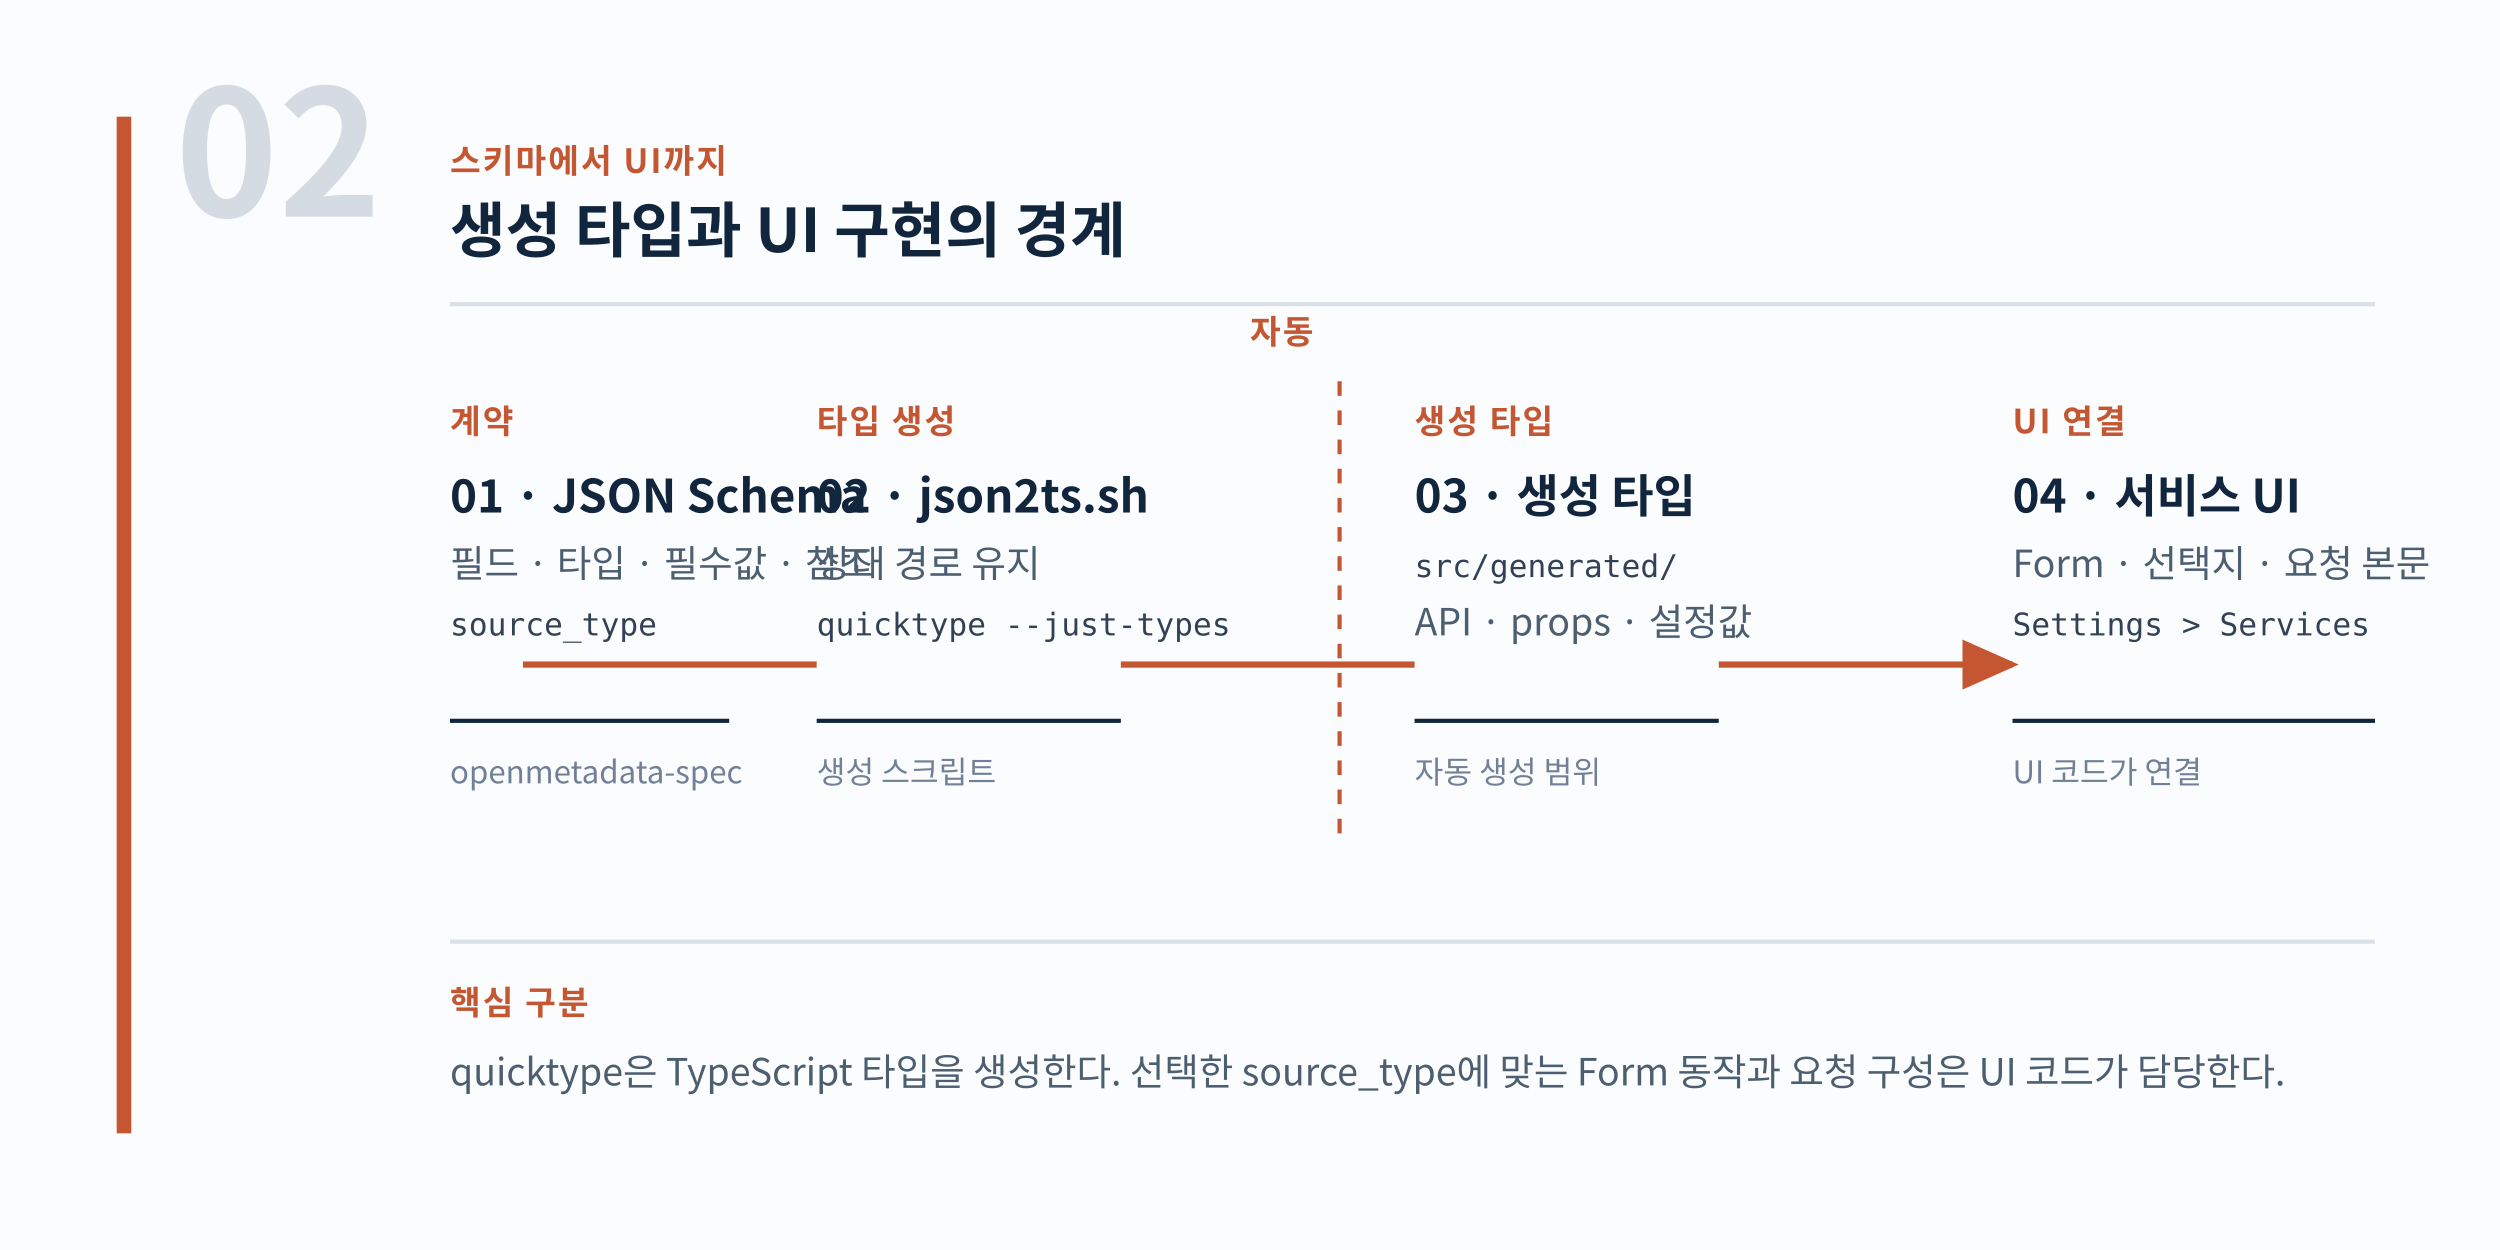
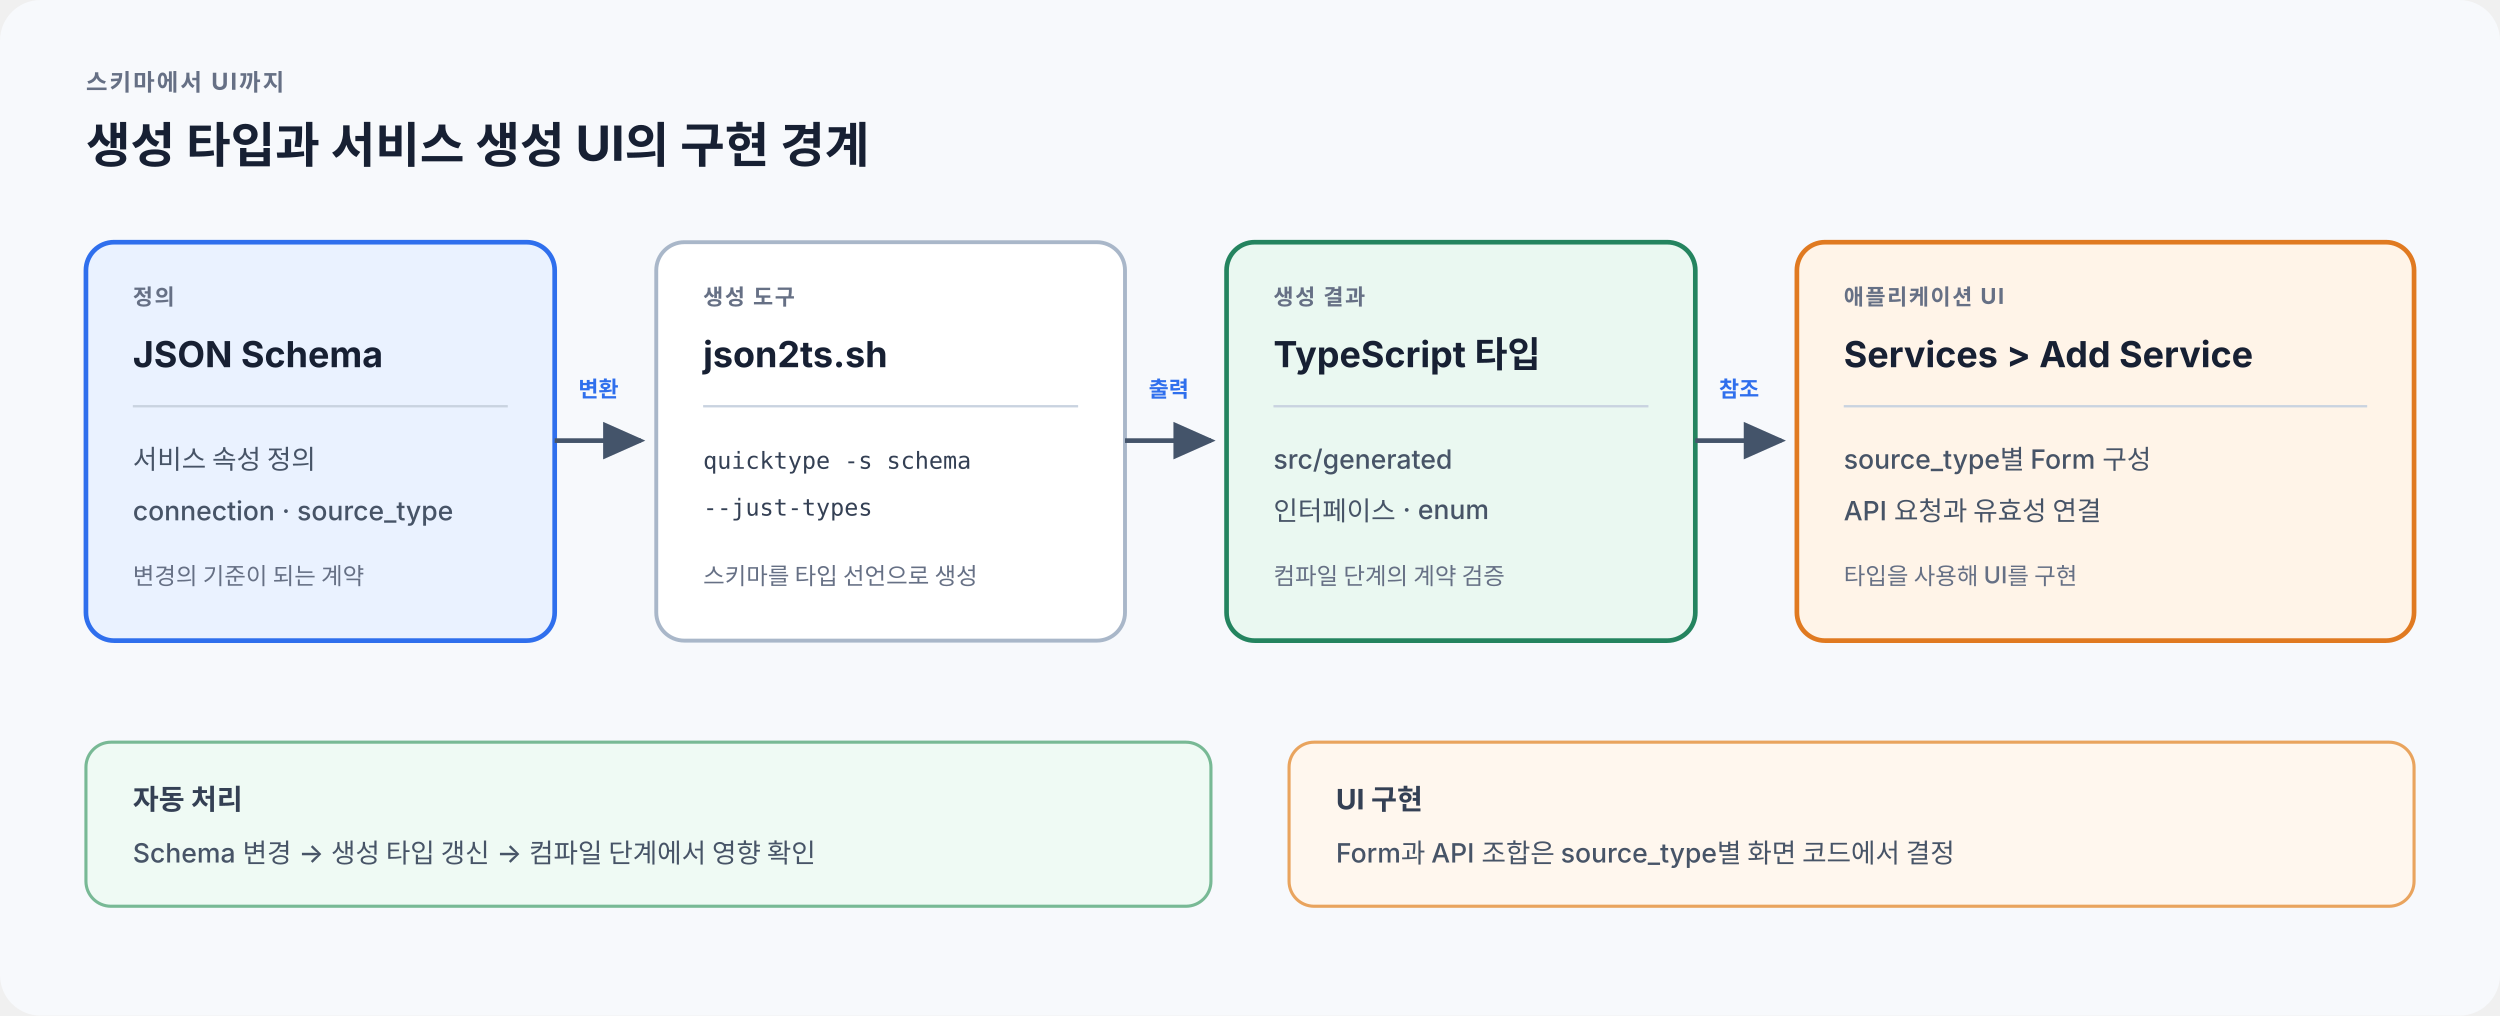
- <svg xmlns="http://www.w3.org/2000/svg" width="1200" height="600" viewBox="0 0 1200 600" role="img" aria-label="JSON Schema에서 생성 타입과 서비스 설정 UI까지의 경계와 흐름">
+ <svg xmlns="http://www.w3.org/2000/svg" width="1600" height="650" viewBox="0 0 1600 650" role="img" aria-labelledby="title desc">
  <defs>
    <marker id="arrow" markerWidth="10" markerHeight="10" refX="8" refY="4" orient="auto">
-       <path d="M0,0 L0,8 L9,4 z" fill="#c45732" />
+       <path d="M0 0 L0 8 L9 4 Z" fill="#44546A" />
    </marker>
    <style>
-       .n{font-family:'Apple SD Gothic Neo','Noto Sans CJK KR',Arial,sans-serif;fill:#d5dbe3;font-size:84px;font-weight:700}
-       .k{font-family:'Apple SD Gothic Neo','Noto Sans CJK KR',Arial,sans-serif;fill:#c45732;font-size:16px;font-weight:700;letter-spacing:1px}
-       .t{font-family:'Apple SD Gothic Neo','Noto Sans CJK KR',Arial,sans-serif;fill:#11253d;font-size:29px;font-weight:700}
-       .h{font-family:'Apple SD Gothic Neo','Noto Sans CJK KR',Arial,sans-serif;fill:#11253d;font-size:22px;font-weight:700}
-       .b{font-family:'Apple SD Gothic Neo','Noto Sans CJK KR',Arial,sans-serif;fill:#4c5e70;font-size:18px}
-       .m{font-family:Menlo,Consolas,monospace;fill:#334155;font-size:15px}
-       .s{font-family:'Apple SD Gothic Neo','Noto Sans CJK KR',Arial,sans-serif;fill:#718096;font-size:15px}
+       .bg{fill:#F7F9FC}.card{fill:#FFF;stroke:#A9B7C9;stroke-width:2.5}.schema{fill:#EAF2FF;stroke:#2F6FED;stroke-width:3}.generated{fill:#EAF8F1;stroke:#24845F;stroke-width:3}.ui{fill:#FFF4E8;stroke:#E07A21;stroke-width:3}.auto{fill:#EFFAF4;stroke:#78B995;stroke-width:2}.manual{fill:#FFF7EE;stroke:#E9A45E;stroke-width:2}.line{stroke:#44546A;stroke-width:3;fill:none}.rule{stroke:#C9D3E0;stroke-width:1.5}.tag{font:700 15px -apple-system,BlinkMacSystemFont,"Segoe UI","Noto Sans KR",sans-serif;letter-spacing:1.3px;fill:#667085}.title{font:700 31px -apple-system,BlinkMacSystemFont,"Segoe UI","Noto Sans KR",sans-serif;fill:#172033}.step{font:700 14px -apple-system,BlinkMacSystemFont,"Segoe UI","Noto Sans KR",sans-serif;letter-spacing:1px;fill:#667085}.name{font:700 23px -apple-system,BlinkMacSystemFont,"Segoe UI","Noto Sans KR",sans-serif;fill:#172033}.body{font:500 17px -apple-system,BlinkMacSystemFont,"Segoe UI","Noto Sans KR",sans-serif;fill:#475467}.small{font:500 15px -apple-system,BlinkMacSystemFont,"Segoe UI","Noto Sans KR",sans-serif;fill:#667085}.mono{font:500 15px Menlo,Consolas,monospace;fill:#344054}.flow{font:700 14px -apple-system,BlinkMacSystemFont,"Segoe UI","Noto Sans KR",sans-serif;fill:#2F6FED}.summary{font:700 18px -apple-system,BlinkMacSystemFont,"Segoe UI","Noto Sans KR",sans-serif;fill:#344054}
    </style>
  </defs>
-   <rect width="1200" height="600" fill="#fbfcfe" />
-   <rect x="56" y="56" width="7" height="488" fill="#c45732" />
-   <text x="84" y="104" class="n">02</text>
-   <text x="216" y="83" class="k">스키마에서 UI까지</text>
-   <text x="216" y="121" class="t">생성 타입과 UI 구현의 경계</text>
-   <path d="M216 146 H1140" stroke="#d9e0e8" stroke-width="2" />
-   <path d="M251 319 H392 M538 319 H679 M825 319 H966" fill="none" stroke="#c45732" stroke-width="3" marker-end="url(#arrow)" />
-   <text x="216" y="208" class="k">계약</text>
-   <text x="216" y="246" class="h">01 · JSON Schema</text>
-   <text x="216" y="277" class="b">필드 · 타입 · 필수값 · 참조</text>
-   <text x="216" y="305" class="m">source_type</text>
-   <path d="M216 346 H350" stroke="#11253d" stroke-width="2" />
-   <text x="216" y="376" class="s">openmetadata-spec</text>
-   <text x="392" y="208" class="k">타입 생성</text>
-   <text x="392" y="246" class="h">02 · json2ts.sh</text>
-   <text x="392" y="277" class="b">상대 경로 유지</text>
-   <text x="392" y="305" class="m">quicktype --just-types</text>
-   <path d="M392 346 H538" stroke="#11253d" stroke-width="2" />
-   <text x="392" y="376" class="s">생성 스크립트</text>
-   <path d="M643 183 V407" stroke="#c45732" stroke-width="2" stroke-dasharray="7 7" />
-   <text x="600" y="165" class="k">자동</text>
-   <text x="679" y="208" class="k">생성 타입</text>
-   <text x="679" y="246" class="h">03 · 생성 타입</text>
-   <text x="679" y="277" class="m">src/generated/</text>
-   <text x="679" y="305" class="b">API · props · 설정값</text>
-   <path d="M679 346 H825" stroke="#11253d" stroke-width="2" />
-   <text x="679" y="376" class="s">자동 생성 범위</text>
-   <text x="966" y="208" class="k">UI 연결</text>
-   <text x="966" y="246" class="h">04 · 서비스 UI</text>
-   <text x="966" y="277" class="b">Form · 선택지 · 요청 본문</text>
-   <text x="966" y="305" class="m">Settings &gt; Services</text>
-   <path d="M966 346 H1140" stroke="#11253d" stroke-width="2" />
-   <text x="966" y="376" class="s">UI 코드가 연결</text>
-   <path d="M216 452 H1140" stroke="#d9e0e8" stroke-width="2" />
-   <text x="216" y="487" class="k">핵심 구분</text>
-   <text x="216" y="521" class="b">quicktype은 TypeScript 타입을 생성한다. 선택한 source_type에 맞는 Form 동작과 요청 구성은 UI 코드가 담당한다.</text>
+   <rect class="bg" width="1600" height="650" rx="26" />
+   <text class="tag" x="55" y="58">스키마에서 UI까지</text>
+   <text class="title" x="55" y="104">생성 타입과 서비스 생성 UI의 구현 경계</text>
+   <rect class="schema" x="55" y="155" width="300" height="255" rx="18" />
+   <text class="step" x="85" y="195">정의</text>
+   <text class="name" x="85" y="235">JSON Schema</text>
+   <path class="rule" d="M85 260 H325" />
+   <text class="body" x="85" y="300">서비스 속성 정의</text>
+   <text class="body" x="85" y="333">connection · source_type</text>
+   <text class="small" x="85" y="374">변경의 기준이 되는 계약</text>
+   <path class="line" d="M355 282 H410" marker-end="url(#arrow)" />
+   <text class="flow" x="383" y="254" text-anchor="middle">변환</text>
+   <rect class="card" x="420" y="155" width="300" height="255" rx="18" />
+   <text class="step" x="450" y="195">생성 도구</text>
+   <text class="name" x="450" y="235">json2ts.sh</text>
+   <path class="rule" d="M450 260 H690" />
+   <text class="mono" x="450" y="300">quicktype -s schema</text>
+   <text class="mono" x="450" y="330">--just-types</text>
+   <text class="small" x="450" y="374">스키마를 타입 선언으로 생성</text>
+   <path class="line" d="M720 282 H775" marker-end="url(#arrow)" />
+   <text class="flow" x="748" y="254" text-anchor="middle">출력</text>
+   <rect class="generated" x="785" y="155" width="300" height="255" rx="18" />
+   <text class="step" x="815" y="195">생성 결과</text>
+   <text class="name" x="815" y="235">TypeScript 타입</text>
+   <path class="rule" d="M815 260 H1055" />
+   <text class="body" x="815" y="300">src/generated</text>
+   <text class="body" x="815" y="333">인터페이스 · enum</text>
+   <text class="small" x="815" y="374">컴파일 단계의 계약 검증</text>
+   <path class="line" d="M1085 282 H1140" marker-end="url(#arrow)" />
+   <text class="flow" x="1113" y="254" text-anchor="middle">참조</text>
+   <rect class="ui" x="1150" y="155" width="395" height="255" rx="18" />
+   <text class="step" x="1180" y="195">애플리케이션 UI</text>
+   <text class="name" x="1180" y="235">Services &gt; Add Service</text>
+   <path class="rule" d="M1180 260 H1515" />
+   <text class="body" x="1180" y="300">source_type별 Form 구성</text>
+   <text class="body" x="1180" y="333">API 요청과 유효성 연결</text>
+   <text class="small" x="1180" y="374">타입을 사용해 UI를 구현</text>
+   <rect class="auto" x="55" y="475" width="720" height="105" rx="16" />
+   <text class="summary" x="85" y="518">자동 처리</text>
+   <text class="body" x="85" y="552">Schema 변경 → 생성 타입 갱신 → 컴파일 단계에서 영향 확인</text>
+   <rect class="manual" x="825" y="475" width="720" height="105" rx="16" />
+   <text class="summary" x="855" y="518">UI 구현</text>
+   <text class="body" x="855" y="552">Form과 API 조합은 source_type별 화면 코드에서 결정</text>
</svg>
